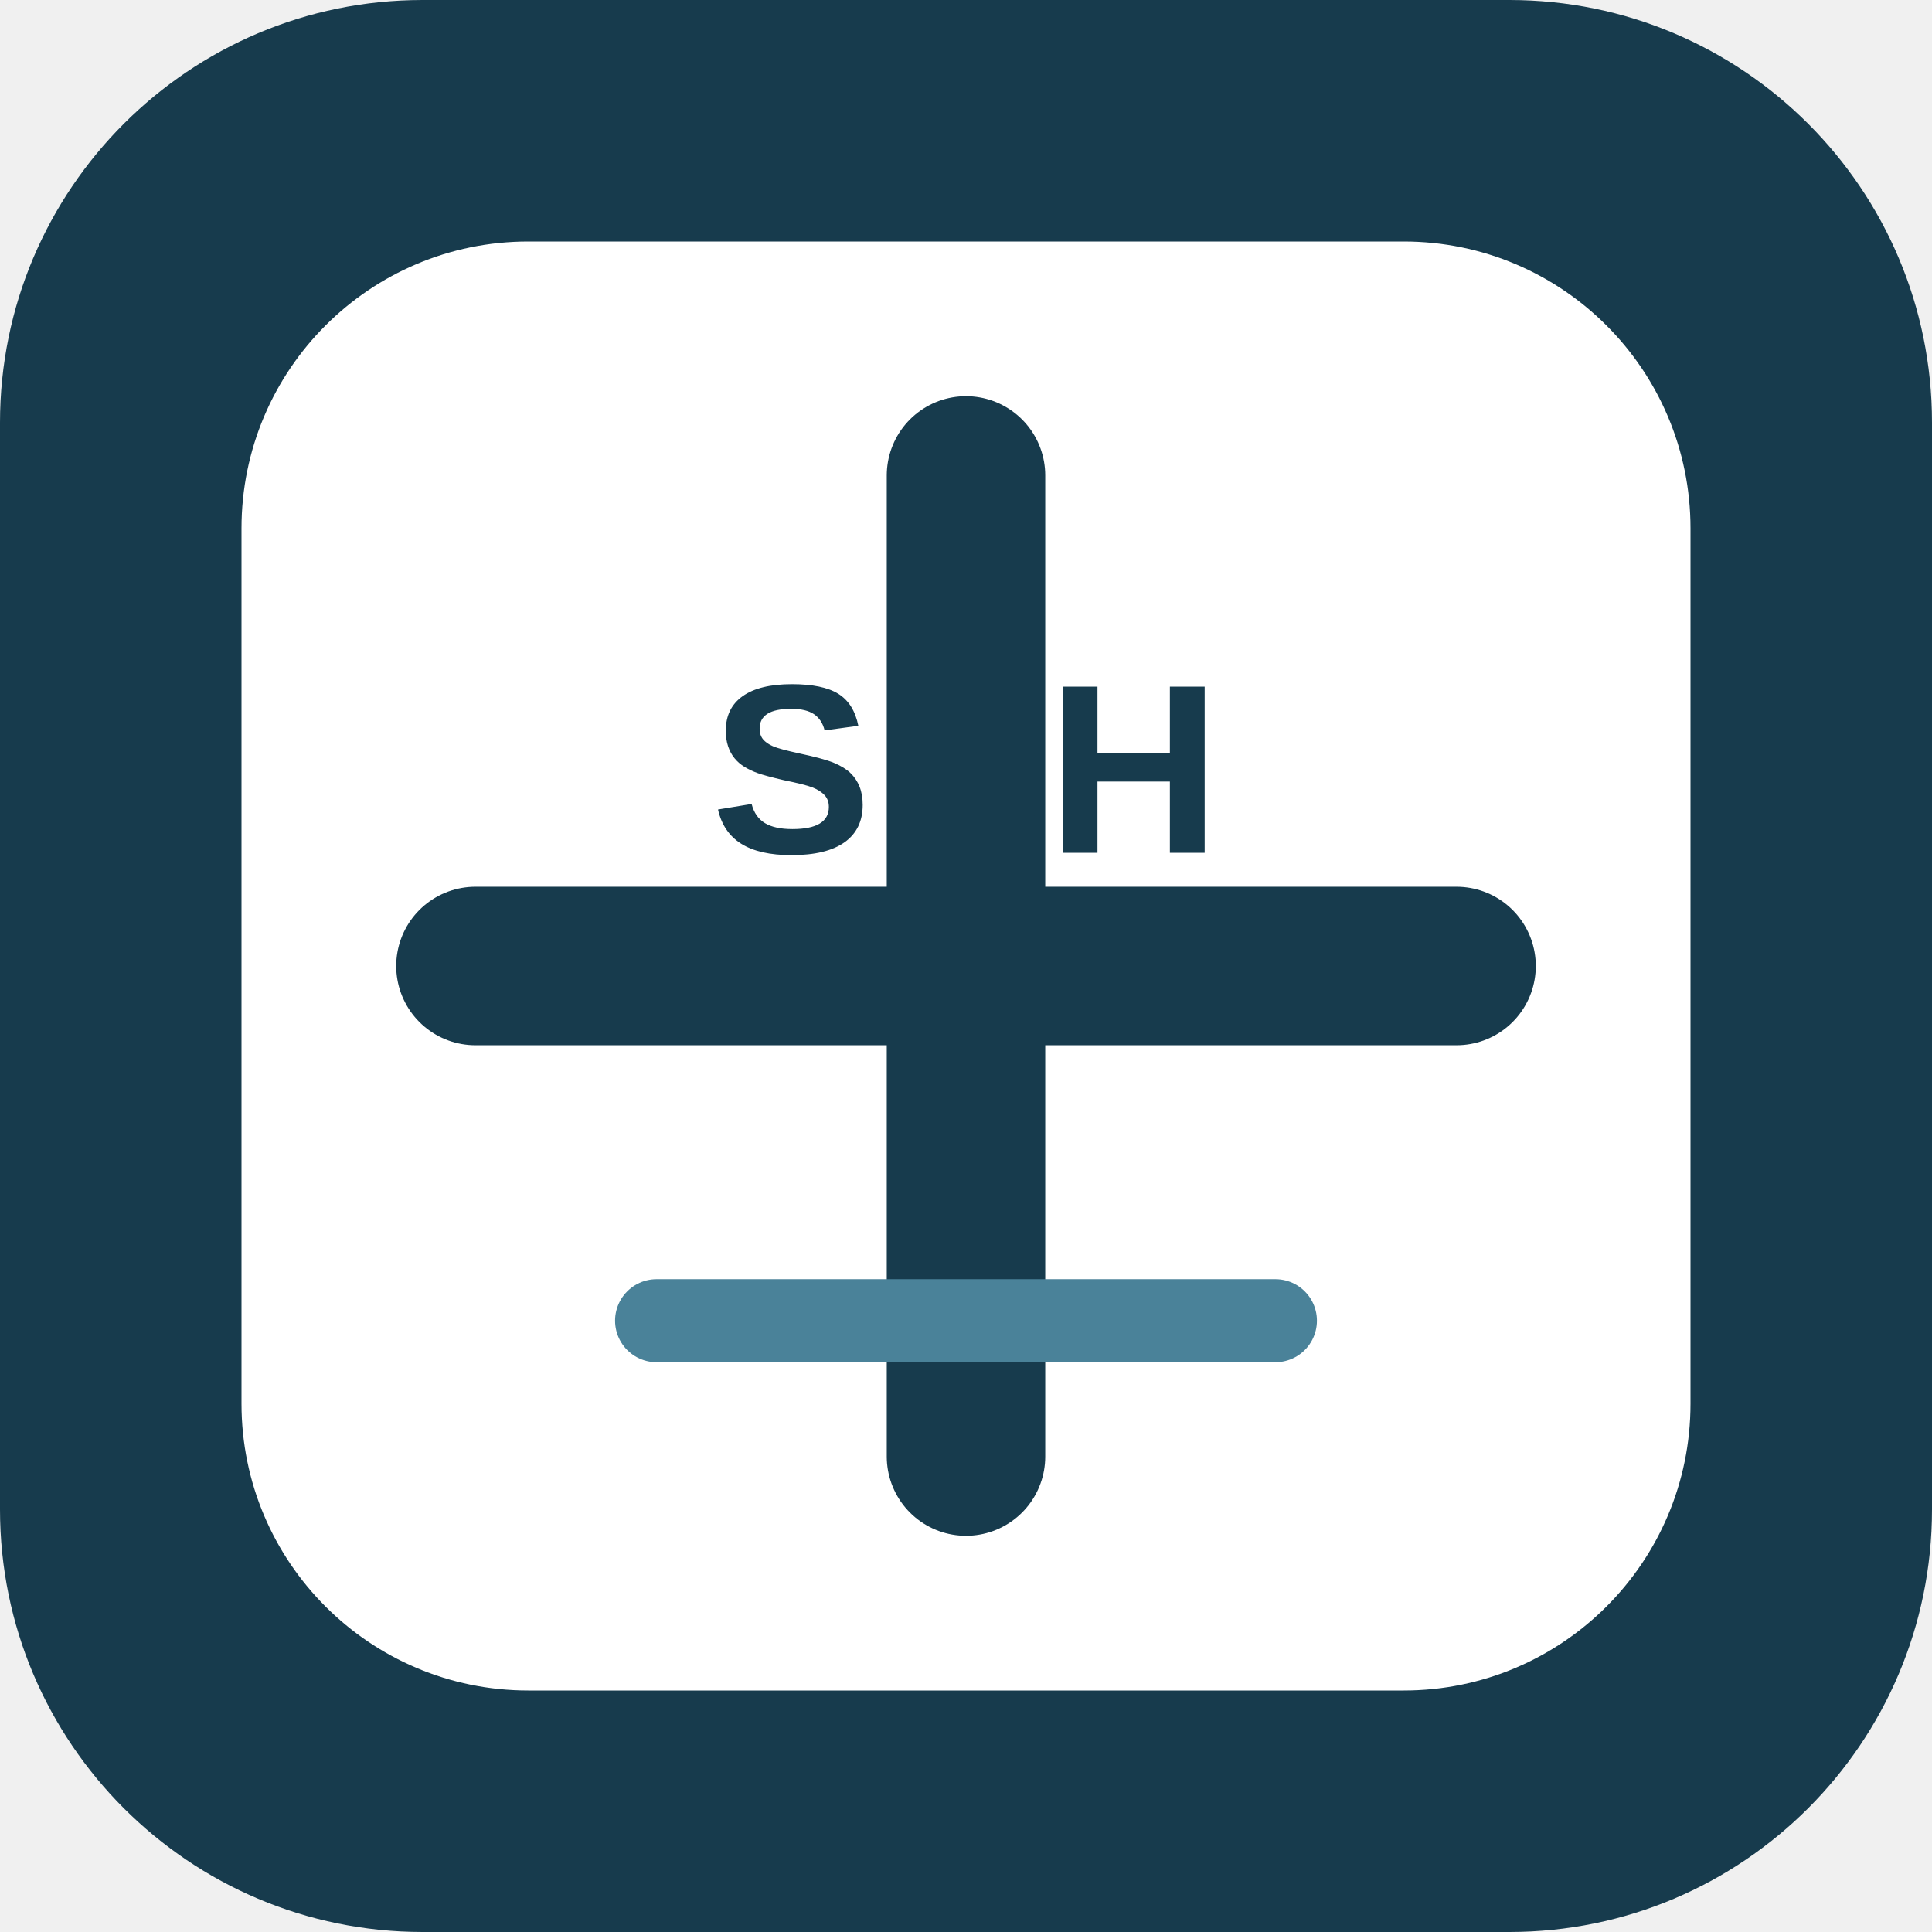
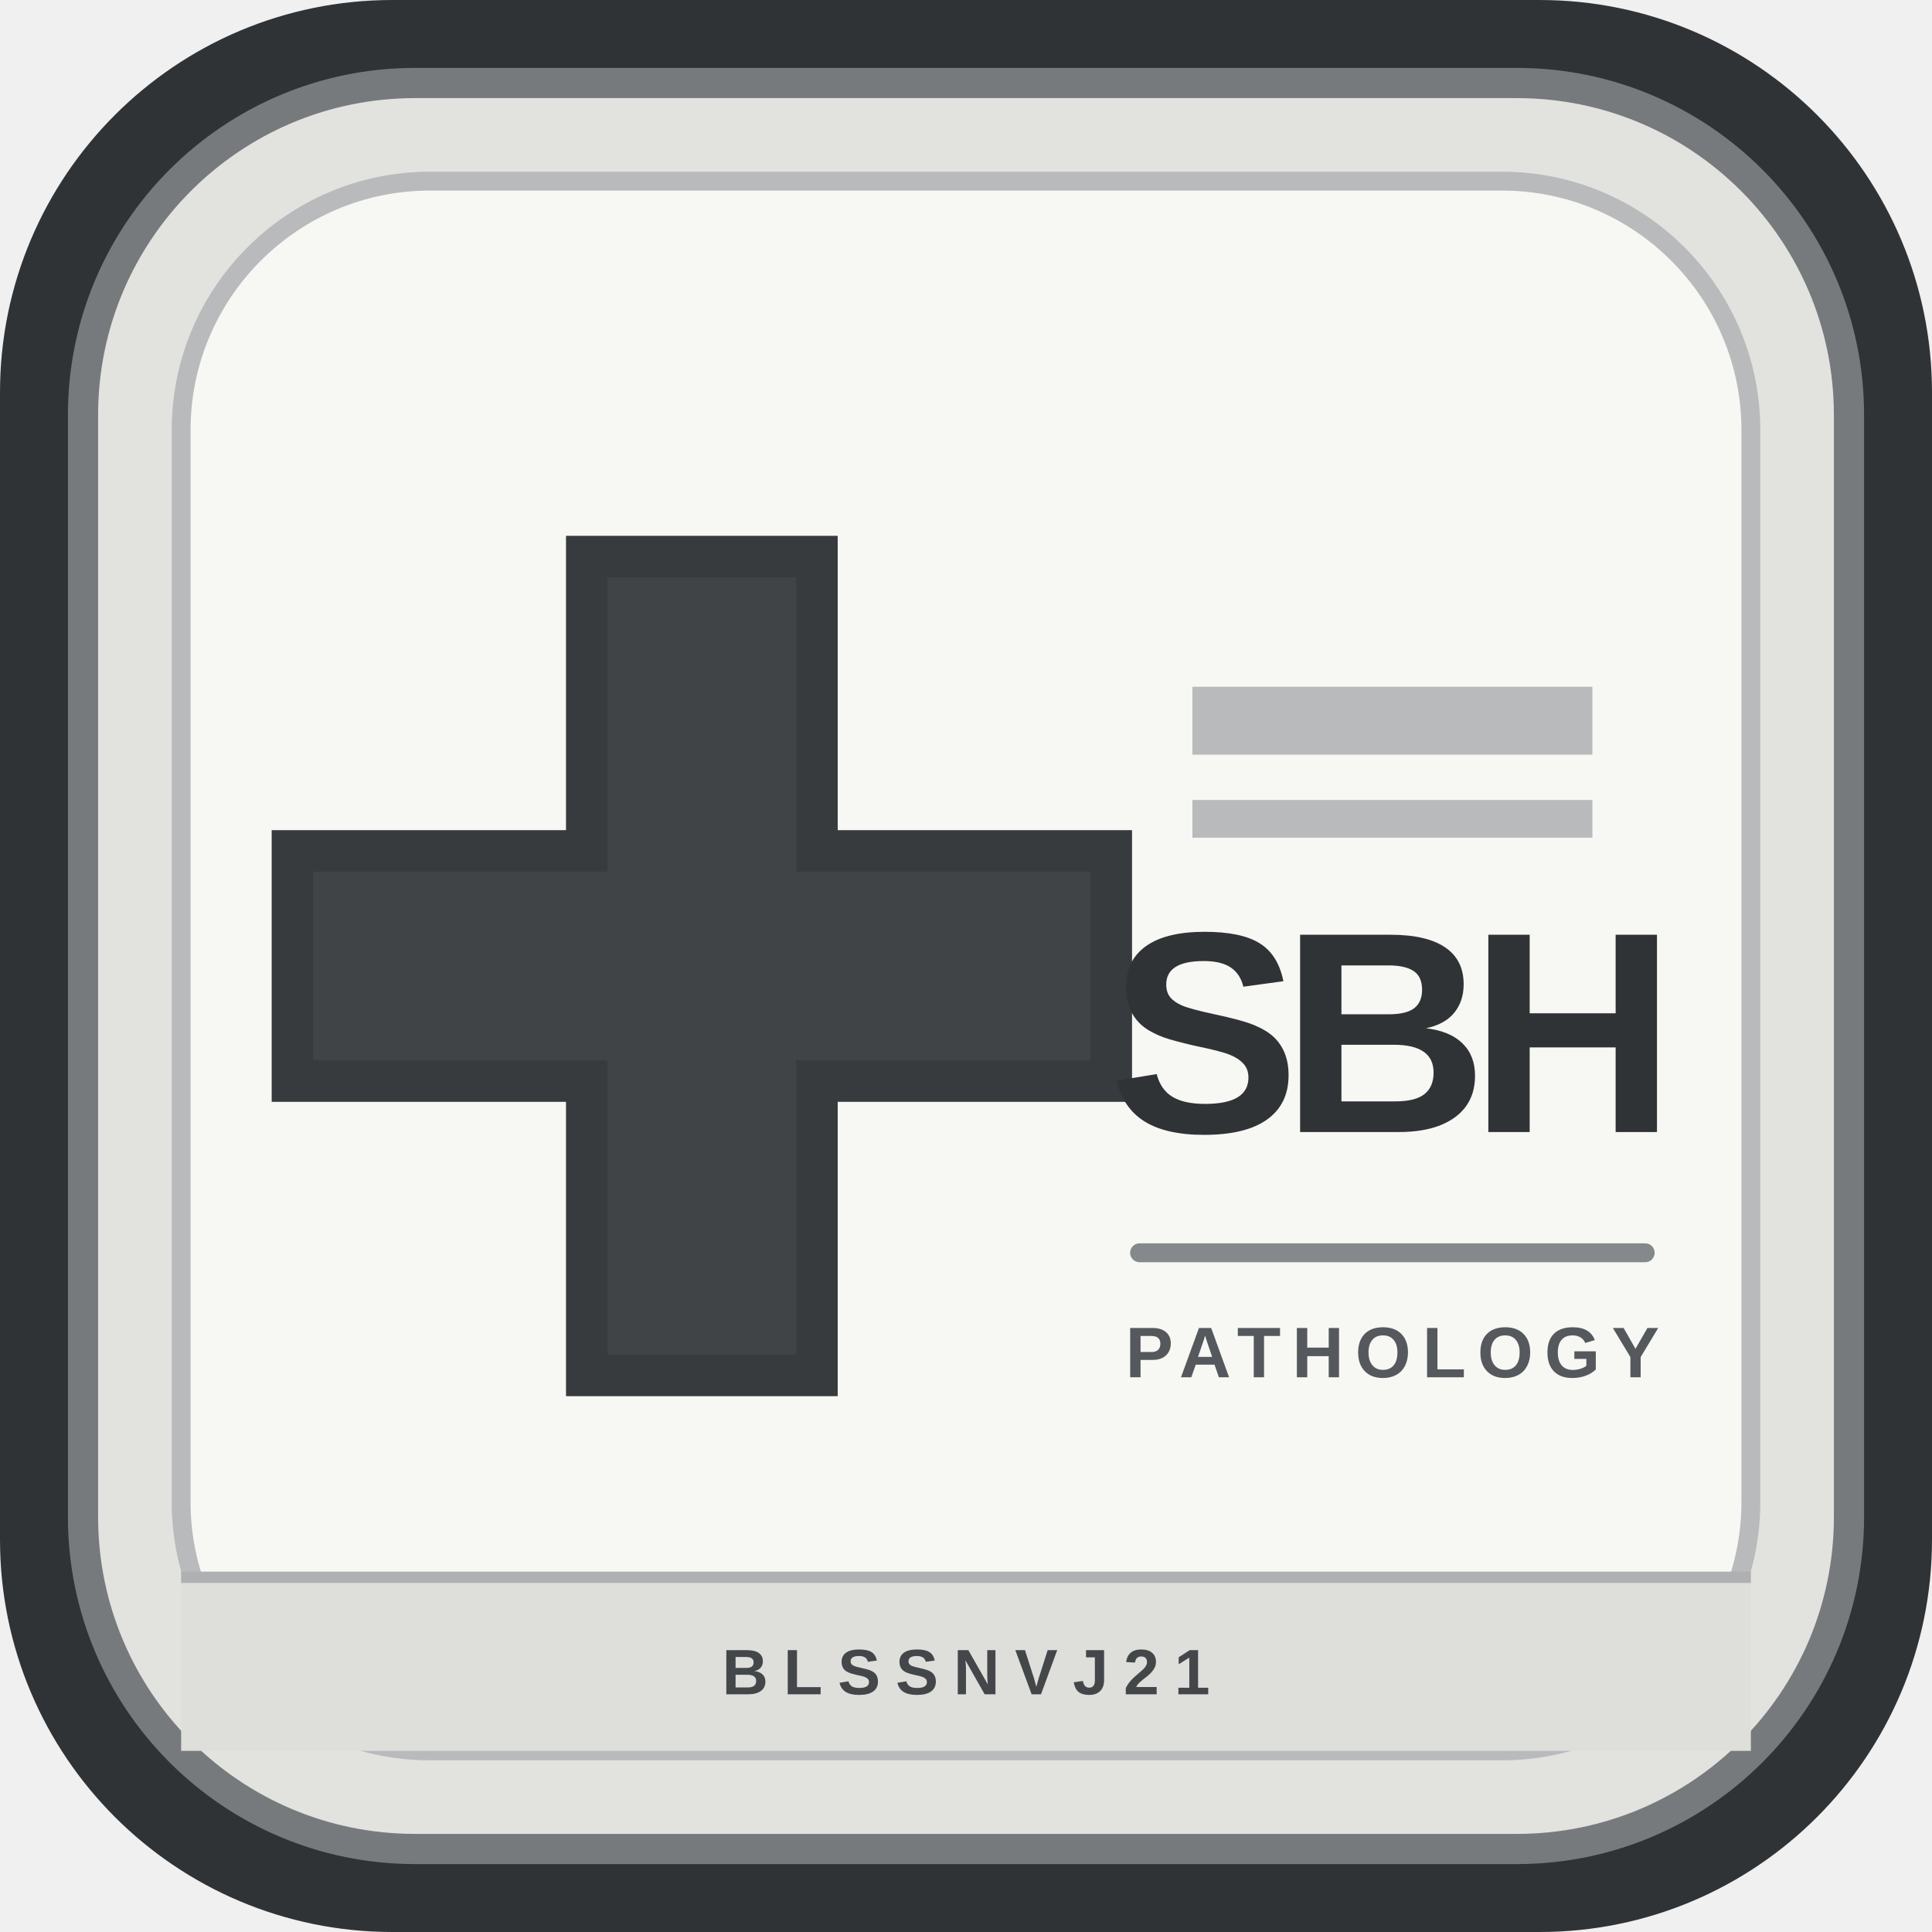
- <svg xmlns="http://www.w3.org/2000/svg" viewBox="0 0 512 512">
-   <rect width="512" height="512" rx="112" fill="#173b4d" />
-   <rect x="64" y="64" width="384" height="384" rx="76" fill="#ffffff" />
-   <path d="M256 126v260M126 256h260" stroke="#173b4d" stroke-width="42" stroke-linecap="round" />
-   <path d="M174 350h164" stroke="#4a8299" stroke-width="22" stroke-linecap="round" />
-   <text x="256" y="226" text-anchor="middle" font-family="Arial,sans-serif" font-size="64" font-weight="800" fill="#173b4d">SBH</text>
+ <svg xmlns="http://www.w3.org/2000/svg" viewBox="0 0 512 512" role="img" aria-labelledby="title desc">
+   <rect width="512" height="512" rx="104" fill="#303336" />
+   <rect x="22" y="22" width="468" height="468" rx="88" fill="#e2e2df" stroke="#777a7d" stroke-width="8" />
+   <rect x="48" y="48" width="416" height="416" rx="66" fill="#f7f7f4" stroke="#b8babc" stroke-width="5" />
+   <path d="M150 142h72v78h78v72h-78v78h-72v-78h-78v-72h78z" fill="#383b3e" />
+   <path d="M161 153h50v78h78v50h-78v78h-50v-78H83v-50h78z" fill="#55595d" opacity=".28" />
+   <path d="M316 182h106v18H316zM316 212h106v10H316z" fill="#b8babc" />
+   <text x="369" y="300" text-anchor="middle" font-family="Arial,Helvetica,sans-serif" font-size="76" font-weight="800" letter-spacing="-5" fill="#303336">SBH</text>
+   <path d="M302 332h134" stroke="#85898c" stroke-width="5" stroke-linecap="round" />
+   <text x="369" y="365" text-anchor="middle" font-family="Arial,Helvetica,sans-serif" font-size="19" font-weight="700" letter-spacing="3" fill="#55595d">PATHOLOGY</text>
+   <rect x="48" y="418" width="416" height="46" rx="0" fill="#dededb" />
+   <path d="M48 418h416" stroke="#aeb0b2" stroke-width="3" />
+   <text x="256" y="449" text-anchor="middle" font-family="Arial,Helvetica,sans-serif" font-size="17" font-weight="700" letter-spacing="4" fill="#44474a">BLSSNVJ21</text>
</svg>
